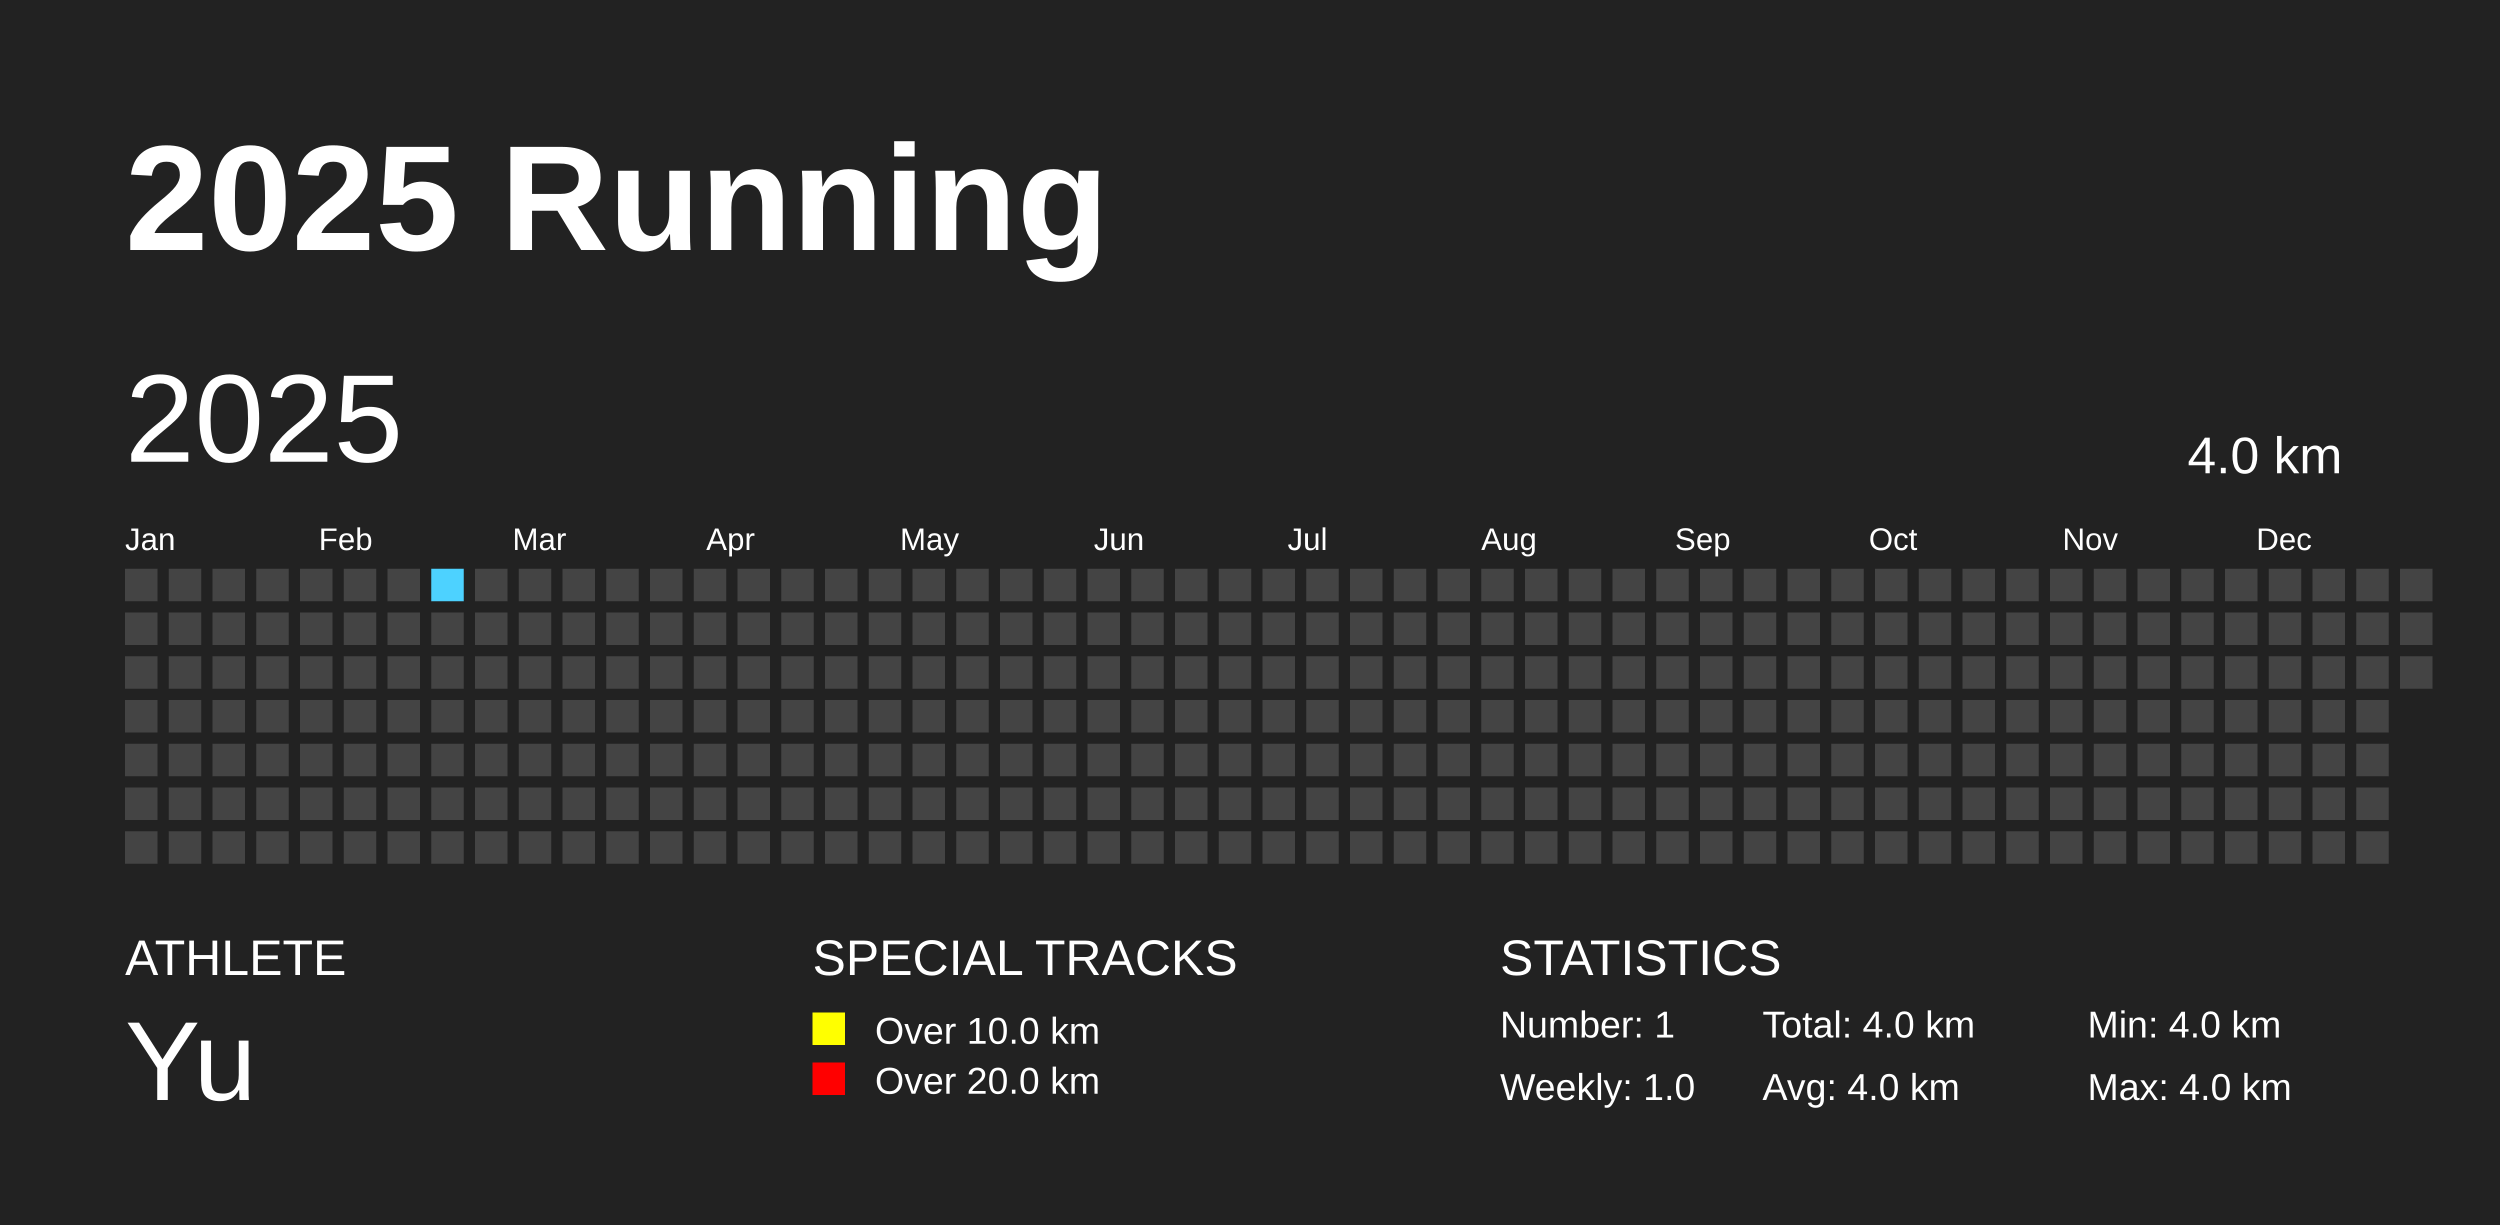
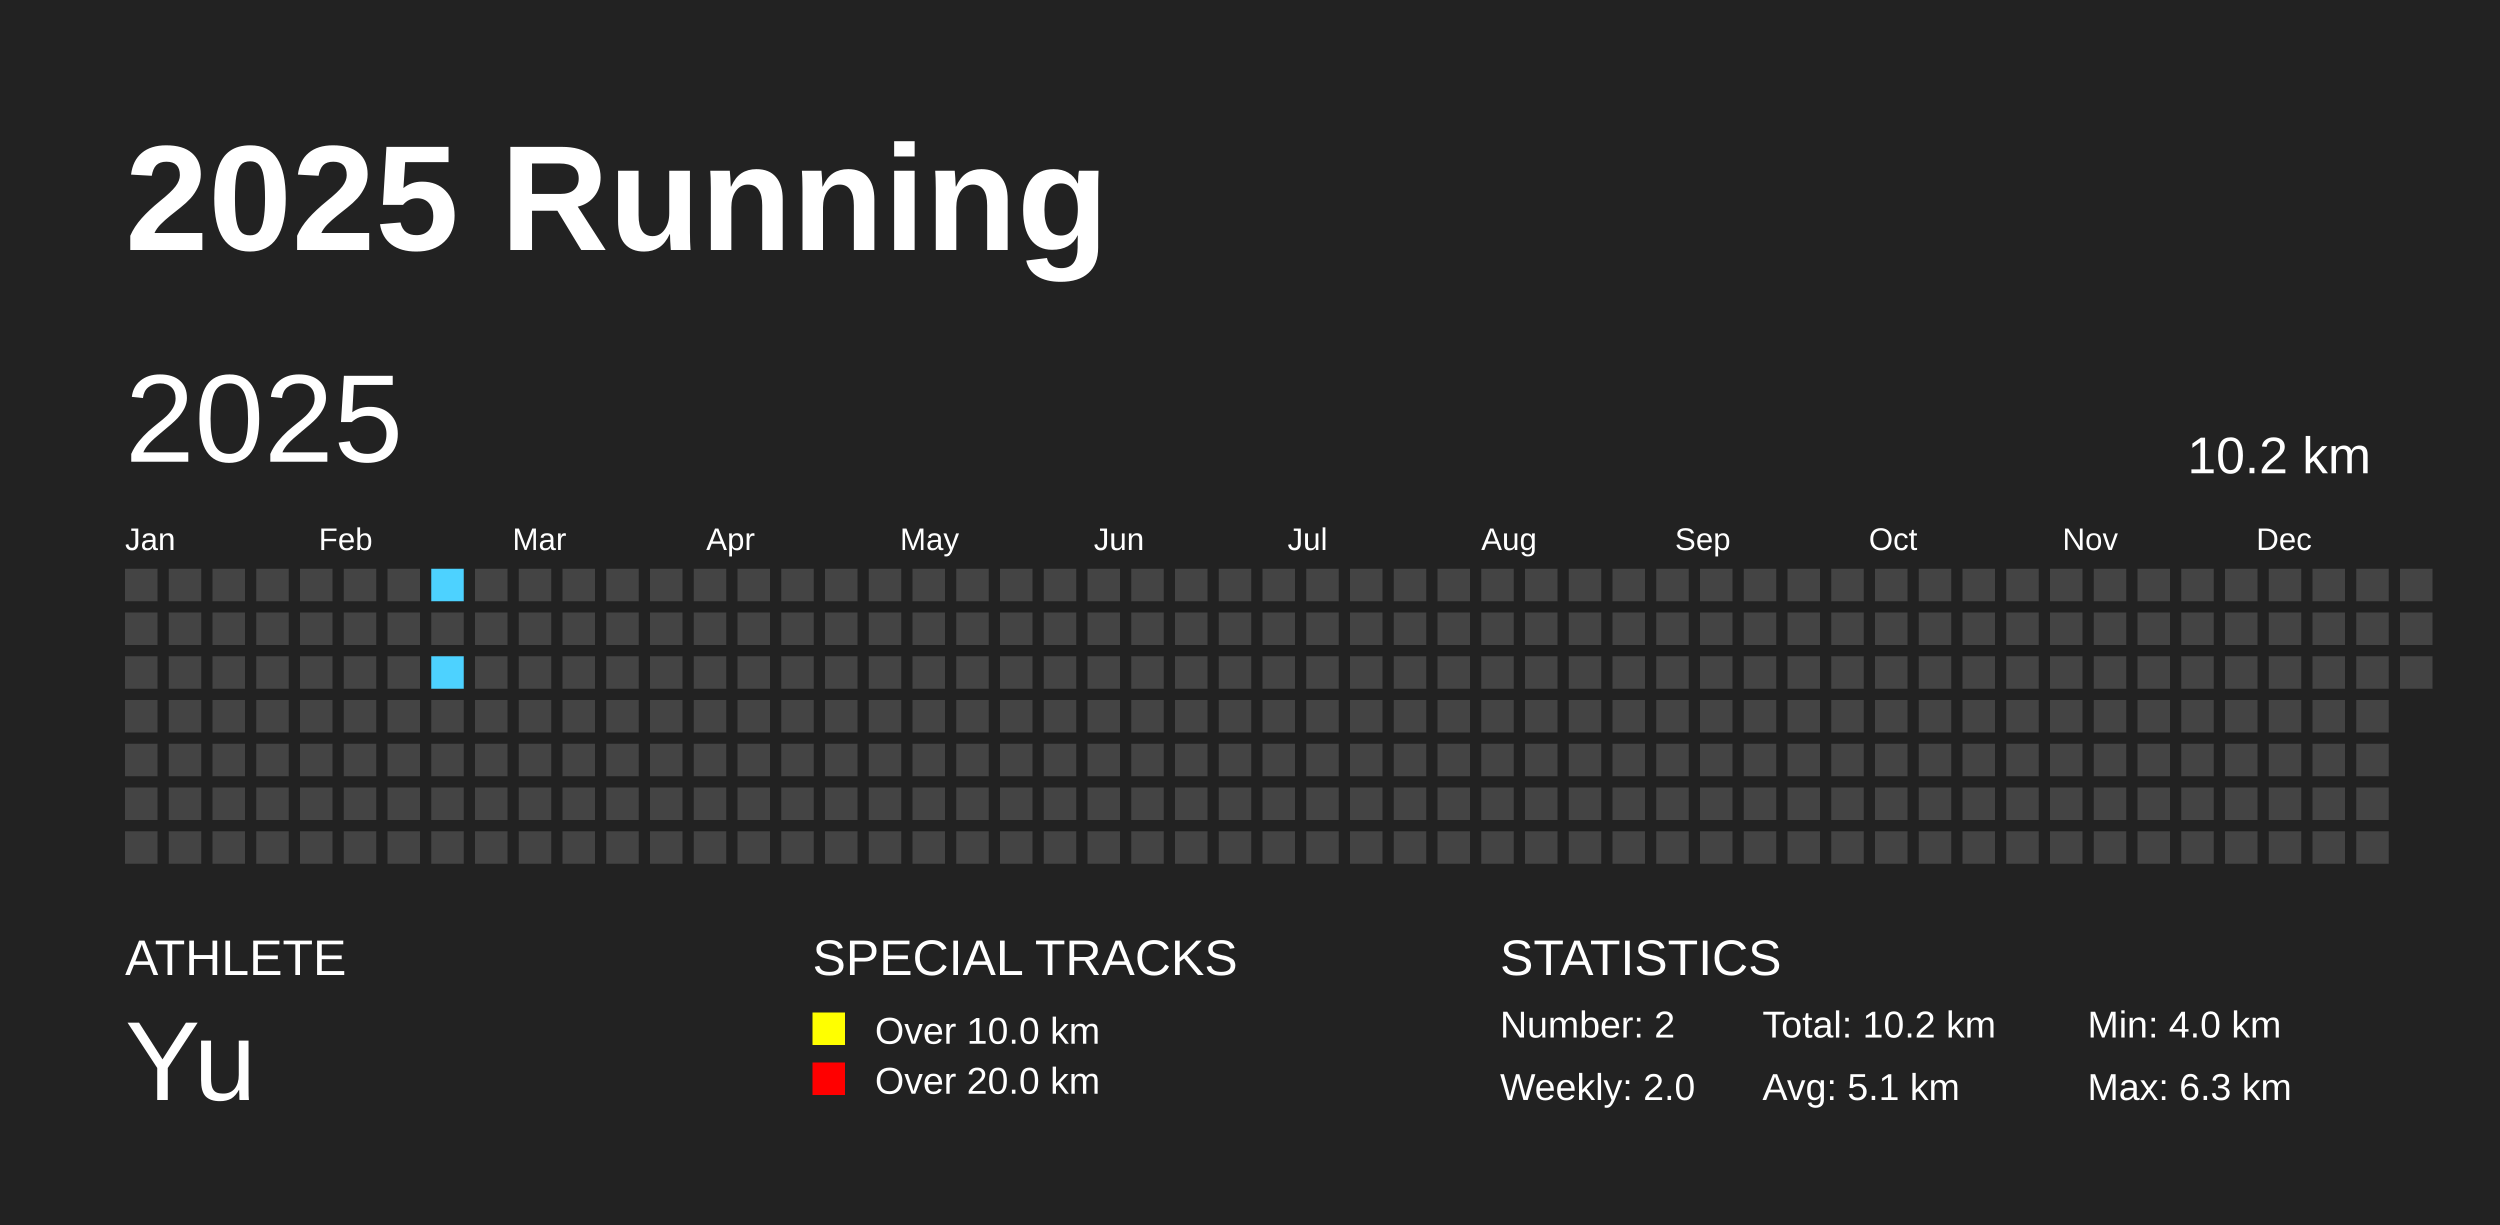
<svg xmlns="http://www.w3.org/2000/svg" baseProfile="full" height="98mm" version="1.1" viewBox="0,0,200,98" width="200mm">
  <defs />
  <rect fill="#222222" height="98" width="200" x="0" y="0" />
  <text fill="#FFFFFF" style="font-size:12px; font-family:Arial; font-weight:bold;" x="10" y="20">2025 Running</text>
  <text fill="#FFFFFF" style="font-size:4px; font-family:Arial" x="10" y="78">ATHLETE</text>
  <text fill="#FFFFFF" style="font-size:9px; font-family:Arial" x="10" y="88">Yu</text>
  <text fill="#FFFFFF" style="font-size:4px; font-family:Arial" x="65" y="78">SPECIAL TRACKS</text>
  <rect fill="yellow" height="2.6" width="2.6" x="65" y="81" />
  <text fill="#FFFFFF" style="font-size:3px; font-family:Arial" x="70" y="83.5">Over 10.0 km</text>
  <rect fill="red" height="2.6" width="2.6" x="65" y="85" />
  <text fill="#FFFFFF" style="font-size:3px; font-family:Arial" x="70" y="87.5">Over 20.0 km</text>
  <text fill="#FFFFFF" style="font-size:4px; font-family:Arial" x="120" y="78">STATISTICS</text>
-   <text fill="#FFFFFF" style="font-size:3px; font-family:Arial" x="120" y="83">Number: 1</text>
-   <text fill="#FFFFFF" style="font-size:3px; font-family:Arial" x="120" y="88">Weekly: 1.0</text>
-   <text fill="#FFFFFF" style="font-size:3px; font-family:Arial" x="141" y="83">Total: 4.0 km</text>
-   <text fill="#FFFFFF" style="font-size:3px; font-family:Arial" x="141" y="88">Avg: 4.0 km</text>
+   <text fill="#FFFFFF" style="font-size:3px; font-family:Arial" x="120" y="83">Number: 2</text>
+   <text fill="#FFFFFF" style="font-size:3px; font-family:Arial" x="120" y="88">Weekly: 2.0</text>
+   <text fill="#FFFFFF" style="font-size:3px; font-family:Arial" x="141" y="83">Total: 10.2 km</text>
+   <text fill="#FFFFFF" style="font-size:3px; font-family:Arial" x="141" y="88">Avg: 5.1 km</text>
  <text fill="#FFFFFF" style="font-size:3px; font-family:Arial" x="167" y="83">Min: 4.0 km</text>
-   <text fill="#FFFFFF" style="font-size:3px; font-family:Arial" x="167" y="88">Max: 4.0 km</text>
+   <text fill="#FFFFFF" style="font-size:3px; font-family:Arial" x="167" y="88">Max: 6.3 km</text>
  <text dominant-baseline="hanging" fill="#FFFFFF" style="font-size:10.0px; font-family:Arial;" x="10" y="30">2025</text>
-   <text dominant-baseline="hanging" fill="#FFFFFF" style="font-size:4.125px; font-family:Arial;" x="175" y="35">4.0 km</text>
+   <text dominant-baseline="hanging" fill="#FFFFFF" style="font-size:4.125px; font-family:Arial;" x="175" y="35">10.2 km</text>
  <text fill="#FFFFFF" style="font-size:2.5px; font-family:Arial" x="10.0" y="44">Jan</text>
  <text fill="#FFFFFF" style="font-size:2.5px; font-family:Arial" x="25.5" y="44">Feb</text>
  <text fill="#FFFFFF" style="font-size:2.5px; font-family:Arial" x="41.0" y="44">Mar</text>
  <text fill="#FFFFFF" style="font-size:2.5px; font-family:Arial" x="56.5" y="44">Apr</text>
  <text fill="#FFFFFF" style="font-size:2.5px; font-family:Arial" x="72.0" y="44">May</text>
  <text fill="#FFFFFF" style="font-size:2.5px; font-family:Arial" x="87.5" y="44">Jun</text>
  <text fill="#FFFFFF" style="font-size:2.5px; font-family:Arial" x="103.0" y="44">Jul</text>
  <text fill="#FFFFFF" style="font-size:2.5px; font-family:Arial" x="118.5" y="44">Aug</text>
  <text fill="#FFFFFF" style="font-size:2.5px; font-family:Arial" x="134.0" y="44">Sep</text>
  <text fill="#FFFFFF" style="font-size:2.5px; font-family:Arial" x="149.5" y="44">Oct</text>
  <text fill="#FFFFFF" style="font-size:2.5px; font-family:Arial" x="165.0" y="44">Nov</text>
  <text fill="#FFFFFF" style="font-size:2.5px; font-family:Arial" x="180.5" y="44">Dec</text>
  <rect fill="#444444" height="2.6" width="2.6" x="10.0" y="45.5" />
  <rect fill="#444444" height="2.6" width="2.6" x="10.0" y="49.0" />
  <rect fill="#444444" height="2.6" width="2.6" x="10.0" y="52.5" />
  <rect fill="#444444" height="2.6" width="2.6" x="10.0" y="56.0" />
  <rect fill="#444444" height="2.6" width="2.6" x="10.0" y="59.5" />
  <rect fill="#444444" height="2.6" width="2.6" x="10.0" y="63.0" />
  <rect fill="#444444" height="2.6" width="2.6" x="10.0" y="66.5" />
  <rect fill="#444444" height="2.6" width="2.6" x="13.5" y="45.5" />
  <rect fill="#444444" height="2.6" width="2.6" x="13.5" y="49.0" />
  <rect fill="#444444" height="2.6" width="2.6" x="13.5" y="52.5" />
  <rect fill="#444444" height="2.6" width="2.6" x="13.5" y="56.0" />
  <rect fill="#444444" height="2.6" width="2.6" x="13.5" y="59.5" />
  <rect fill="#444444" height="2.6" width="2.6" x="13.5" y="63.0" />
  <rect fill="#444444" height="2.6" width="2.6" x="13.5" y="66.5" />
  <rect fill="#444444" height="2.6" width="2.6" x="17.0" y="45.5" />
  <rect fill="#444444" height="2.6" width="2.6" x="17.0" y="49.0" />
  <rect fill="#444444" height="2.6" width="2.6" x="17.0" y="52.5" />
  <rect fill="#444444" height="2.6" width="2.6" x="17.0" y="56.0" />
  <rect fill="#444444" height="2.6" width="2.6" x="17.0" y="59.5" />
  <rect fill="#444444" height="2.6" width="2.6" x="17.0" y="63.0" />
  <rect fill="#444444" height="2.6" width="2.6" x="17.0" y="66.5" />
  <rect fill="#444444" height="2.6" width="2.6" x="20.5" y="45.5" />
  <rect fill="#444444" height="2.6" width="2.6" x="20.5" y="49.0" />
  <rect fill="#444444" height="2.6" width="2.6" x="20.5" y="52.5" />
  <rect fill="#444444" height="2.6" width="2.6" x="20.5" y="56.0" />
  <rect fill="#444444" height="2.6" width="2.6" x="20.5" y="59.5" />
  <rect fill="#444444" height="2.6" width="2.6" x="20.5" y="63.0" />
  <rect fill="#444444" height="2.6" width="2.6" x="20.5" y="66.5" />
  <rect fill="#444444" height="2.6" width="2.6" x="24.0" y="45.5" />
  <rect fill="#444444" height="2.6" width="2.6" x="24.0" y="49.0" />
  <rect fill="#444444" height="2.6" width="2.6" x="24.0" y="52.5" />
  <rect fill="#444444" height="2.6" width="2.6" x="24.0" y="56.0" />
  <rect fill="#444444" height="2.6" width="2.6" x="24.0" y="59.5" />
  <rect fill="#444444" height="2.6" width="2.6" x="24.0" y="63.0" />
  <rect fill="#444444" height="2.6" width="2.6" x="24.0" y="66.5" />
  <rect fill="#444444" height="2.6" width="2.6" x="27.5" y="45.5" />
  <rect fill="#444444" height="2.6" width="2.6" x="27.5" y="49.0" />
  <rect fill="#444444" height="2.6" width="2.6" x="27.5" y="52.5" />
  <rect fill="#444444" height="2.6" width="2.6" x="27.5" y="56.0" />
  <rect fill="#444444" height="2.6" width="2.6" x="27.5" y="59.5" />
  <rect fill="#444444" height="2.6" width="2.6" x="27.5" y="63.0" />
  <rect fill="#444444" height="2.6" width="2.6" x="27.5" y="66.5" />
  <rect fill="#444444" height="2.6" width="2.6" x="31.0" y="45.5" />
  <rect fill="#444444" height="2.6" width="2.6" x="31.0" y="49.0" />
  <rect fill="#444444" height="2.6" width="2.6" x="31.0" y="52.5" />
  <rect fill="#444444" height="2.6" width="2.6" x="31.0" y="56.0" />
  <rect fill="#444444" height="2.6" width="2.6" x="31.0" y="59.5" />
  <rect fill="#444444" height="2.6" width="2.6" x="31.0" y="63.0" />
  <rect fill="#444444" height="2.6" width="2.6" x="31.0" y="66.5" />
  <rect fill="#4DD2FF" height="2.6" width="2.6" x="34.5" y="45.5" />
  <rect fill="#444444" height="2.6" width="2.6" x="34.5" y="49.0" />
-   <rect fill="#444444" height="2.6" width="2.6" x="34.5" y="52.5" />
+   <rect fill="#4DD2FF" height="2.6" width="2.6" x="34.5" y="52.5" />
  <rect fill="#444444" height="2.6" width="2.6" x="34.5" y="56.0" />
  <rect fill="#444444" height="2.6" width="2.6" x="34.5" y="59.5" />
  <rect fill="#444444" height="2.6" width="2.6" x="34.5" y="63.0" />
  <rect fill="#444444" height="2.6" width="2.6" x="34.5" y="66.5" />
  <rect fill="#444444" height="2.6" width="2.6" x="38.0" y="45.5" />
  <rect fill="#444444" height="2.6" width="2.6" x="38.0" y="49.0" />
  <rect fill="#444444" height="2.6" width="2.6" x="38.0" y="52.5" />
  <rect fill="#444444" height="2.6" width="2.6" x="38.0" y="56.0" />
  <rect fill="#444444" height="2.6" width="2.6" x="38.0" y="59.5" />
  <rect fill="#444444" height="2.6" width="2.6" x="38.0" y="63.0" />
  <rect fill="#444444" height="2.6" width="2.6" x="38.0" y="66.5" />
  <rect fill="#444444" height="2.6" width="2.6" x="41.5" y="45.5" />
  <rect fill="#444444" height="2.6" width="2.6" x="41.5" y="49.0" />
  <rect fill="#444444" height="2.6" width="2.6" x="41.5" y="52.5" />
  <rect fill="#444444" height="2.6" width="2.6" x="41.5" y="56.0" />
  <rect fill="#444444" height="2.6" width="2.6" x="41.5" y="59.5" />
  <rect fill="#444444" height="2.6" width="2.6" x="41.5" y="63.0" />
  <rect fill="#444444" height="2.6" width="2.6" x="41.5" y="66.5" />
  <rect fill="#444444" height="2.6" width="2.6" x="45.0" y="45.5" />
  <rect fill="#444444" height="2.6" width="2.6" x="45.0" y="49.0" />
  <rect fill="#444444" height="2.6" width="2.6" x="45.0" y="52.5" />
  <rect fill="#444444" height="2.6" width="2.6" x="45.0" y="56.0" />
  <rect fill="#444444" height="2.6" width="2.6" x="45.0" y="59.5" />
  <rect fill="#444444" height="2.6" width="2.6" x="45.0" y="63.0" />
  <rect fill="#444444" height="2.6" width="2.6" x="45.0" y="66.5" />
  <rect fill="#444444" height="2.6" width="2.6" x="48.5" y="45.5" />
  <rect fill="#444444" height="2.6" width="2.6" x="48.5" y="49.0" />
  <rect fill="#444444" height="2.6" width="2.6" x="48.5" y="52.5" />
  <rect fill="#444444" height="2.6" width="2.6" x="48.5" y="56.0" />
  <rect fill="#444444" height="2.6" width="2.6" x="48.5" y="59.5" />
  <rect fill="#444444" height="2.6" width="2.6" x="48.5" y="63.0" />
  <rect fill="#444444" height="2.6" width="2.6" x="48.5" y="66.5" />
  <rect fill="#444444" height="2.6" width="2.6" x="52.0" y="45.5" />
  <rect fill="#444444" height="2.6" width="2.6" x="52.0" y="49.0" />
  <rect fill="#444444" height="2.6" width="2.6" x="52.0" y="52.5" />
  <rect fill="#444444" height="2.6" width="2.6" x="52.0" y="56.0" />
  <rect fill="#444444" height="2.6" width="2.6" x="52.0" y="59.5" />
  <rect fill="#444444" height="2.6" width="2.6" x="52.0" y="63.0" />
  <rect fill="#444444" height="2.6" width="2.6" x="52.0" y="66.5" />
  <rect fill="#444444" height="2.6" width="2.6" x="55.5" y="45.5" />
  <rect fill="#444444" height="2.6" width="2.6" x="55.5" y="49.0" />
  <rect fill="#444444" height="2.6" width="2.6" x="55.5" y="52.5" />
  <rect fill="#444444" height="2.6" width="2.6" x="55.5" y="56.0" />
  <rect fill="#444444" height="2.6" width="2.6" x="55.5" y="59.5" />
  <rect fill="#444444" height="2.6" width="2.6" x="55.5" y="63.0" />
  <rect fill="#444444" height="2.6" width="2.6" x="55.5" y="66.5" />
  <rect fill="#444444" height="2.6" width="2.6" x="59.0" y="45.5" />
  <rect fill="#444444" height="2.6" width="2.6" x="59.0" y="49.0" />
  <rect fill="#444444" height="2.6" width="2.6" x="59.0" y="52.5" />
  <rect fill="#444444" height="2.6" width="2.6" x="59.0" y="56.0" />
  <rect fill="#444444" height="2.6" width="2.6" x="59.0" y="59.5" />
  <rect fill="#444444" height="2.6" width="2.6" x="59.0" y="63.0" />
  <rect fill="#444444" height="2.6" width="2.6" x="59.0" y="66.5" />
  <rect fill="#444444" height="2.6" width="2.6" x="62.5" y="45.5" />
  <rect fill="#444444" height="2.6" width="2.6" x="62.5" y="49.0" />
  <rect fill="#444444" height="2.6" width="2.6" x="62.5" y="52.5" />
  <rect fill="#444444" height="2.6" width="2.6" x="62.5" y="56.0" />
  <rect fill="#444444" height="2.6" width="2.6" x="62.5" y="59.5" />
  <rect fill="#444444" height="2.6" width="2.6" x="62.5" y="63.0" />
  <rect fill="#444444" height="2.6" width="2.6" x="62.5" y="66.5" />
  <rect fill="#444444" height="2.6" width="2.6" x="66.0" y="45.5" />
  <rect fill="#444444" height="2.6" width="2.6" x="66.0" y="49.0" />
  <rect fill="#444444" height="2.6" width="2.6" x="66.0" y="52.5" />
  <rect fill="#444444" height="2.6" width="2.6" x="66.0" y="56.0" />
  <rect fill="#444444" height="2.6" width="2.6" x="66.0" y="59.5" />
  <rect fill="#444444" height="2.6" width="2.6" x="66.0" y="63.0" />
  <rect fill="#444444" height="2.6" width="2.6" x="66.0" y="66.5" />
  <rect fill="#444444" height="2.6" width="2.6" x="69.5" y="45.5" />
  <rect fill="#444444" height="2.6" width="2.6" x="69.5" y="49.0" />
  <rect fill="#444444" height="2.6" width="2.6" x="69.5" y="52.5" />
  <rect fill="#444444" height="2.6" width="2.6" x="69.5" y="56.0" />
  <rect fill="#444444" height="2.6" width="2.6" x="69.5" y="59.5" />
  <rect fill="#444444" height="2.6" width="2.6" x="69.5" y="63.0" />
  <rect fill="#444444" height="2.6" width="2.6" x="69.5" y="66.5" />
  <rect fill="#444444" height="2.6" width="2.6" x="73.0" y="45.5" />
  <rect fill="#444444" height="2.6" width="2.6" x="73.0" y="49.0" />
  <rect fill="#444444" height="2.6" width="2.6" x="73.0" y="52.5" />
  <rect fill="#444444" height="2.6" width="2.6" x="73.0" y="56.0" />
  <rect fill="#444444" height="2.6" width="2.6" x="73.0" y="59.5" />
  <rect fill="#444444" height="2.6" width="2.6" x="73.0" y="63.0" />
  <rect fill="#444444" height="2.6" width="2.6" x="73.0" y="66.5" />
  <rect fill="#444444" height="2.6" width="2.6" x="76.5" y="45.5" />
  <rect fill="#444444" height="2.6" width="2.6" x="76.5" y="49.0" />
  <rect fill="#444444" height="2.6" width="2.6" x="76.5" y="52.5" />
  <rect fill="#444444" height="2.6" width="2.6" x="76.5" y="56.0" />
  <rect fill="#444444" height="2.6" width="2.6" x="76.5" y="59.5" />
  <rect fill="#444444" height="2.6" width="2.6" x="76.5" y="63.0" />
  <rect fill="#444444" height="2.6" width="2.6" x="76.5" y="66.5" />
  <rect fill="#444444" height="2.6" width="2.6" x="80.0" y="45.5" />
  <rect fill="#444444" height="2.6" width="2.6" x="80.0" y="49.0" />
  <rect fill="#444444" height="2.6" width="2.6" x="80.0" y="52.5" />
  <rect fill="#444444" height="2.6" width="2.6" x="80.0" y="56.0" />
  <rect fill="#444444" height="2.6" width="2.6" x="80.0" y="59.5" />
  <rect fill="#444444" height="2.6" width="2.6" x="80.0" y="63.0" />
  <rect fill="#444444" height="2.6" width="2.6" x="80.0" y="66.5" />
  <rect fill="#444444" height="2.6" width="2.6" x="83.5" y="45.5" />
  <rect fill="#444444" height="2.6" width="2.6" x="83.5" y="49.0" />
  <rect fill="#444444" height="2.6" width="2.6" x="83.5" y="52.5" />
  <rect fill="#444444" height="2.6" width="2.6" x="83.5" y="56.0" />
  <rect fill="#444444" height="2.6" width="2.6" x="83.5" y="59.5" />
  <rect fill="#444444" height="2.6" width="2.6" x="83.5" y="63.0" />
  <rect fill="#444444" height="2.6" width="2.6" x="83.5" y="66.5" />
  <rect fill="#444444" height="2.6" width="2.6" x="87.0" y="45.5" />
  <rect fill="#444444" height="2.6" width="2.6" x="87.0" y="49.0" />
  <rect fill="#444444" height="2.6" width="2.6" x="87.0" y="52.5" />
  <rect fill="#444444" height="2.6" width="2.6" x="87.0" y="56.0" />
  <rect fill="#444444" height="2.6" width="2.6" x="87.0" y="59.5" />
  <rect fill="#444444" height="2.6" width="2.6" x="87.0" y="63.0" />
  <rect fill="#444444" height="2.6" width="2.6" x="87.0" y="66.5" />
  <rect fill="#444444" height="2.6" width="2.6" x="90.5" y="45.5" />
  <rect fill="#444444" height="2.6" width="2.6" x="90.5" y="49.0" />
  <rect fill="#444444" height="2.6" width="2.6" x="90.5" y="52.5" />
  <rect fill="#444444" height="2.6" width="2.6" x="90.5" y="56.0" />
  <rect fill="#444444" height="2.6" width="2.6" x="90.5" y="59.5" />
  <rect fill="#444444" height="2.6" width="2.6" x="90.5" y="63.0" />
  <rect fill="#444444" height="2.6" width="2.6" x="90.5" y="66.5" />
  <rect fill="#444444" height="2.6" width="2.6" x="94.0" y="45.5" />
  <rect fill="#444444" height="2.6" width="2.6" x="94.0" y="49.0" />
  <rect fill="#444444" height="2.6" width="2.6" x="94.0" y="52.5" />
  <rect fill="#444444" height="2.6" width="2.6" x="94.0" y="56.0" />
  <rect fill="#444444" height="2.6" width="2.6" x="94.0" y="59.5" />
  <rect fill="#444444" height="2.6" width="2.6" x="94.0" y="63.0" />
  <rect fill="#444444" height="2.6" width="2.6" x="94.0" y="66.5" />
  <rect fill="#444444" height="2.6" width="2.6" x="97.5" y="45.5" />
  <rect fill="#444444" height="2.6" width="2.6" x="97.5" y="49.0" />
  <rect fill="#444444" height="2.6" width="2.6" x="97.5" y="52.5" />
  <rect fill="#444444" height="2.6" width="2.6" x="97.5" y="56.0" />
  <rect fill="#444444" height="2.6" width="2.6" x="97.5" y="59.5" />
  <rect fill="#444444" height="2.6" width="2.6" x="97.5" y="63.0" />
  <rect fill="#444444" height="2.6" width="2.6" x="97.5" y="66.5" />
  <rect fill="#444444" height="2.6" width="2.6" x="101.0" y="45.5" />
  <rect fill="#444444" height="2.6" width="2.6" x="101.0" y="49.0" />
  <rect fill="#444444" height="2.6" width="2.6" x="101.0" y="52.5" />
  <rect fill="#444444" height="2.6" width="2.6" x="101.0" y="56.0" />
  <rect fill="#444444" height="2.6" width="2.6" x="101.0" y="59.5" />
  <rect fill="#444444" height="2.6" width="2.6" x="101.0" y="63.0" />
  <rect fill="#444444" height="2.6" width="2.6" x="101.0" y="66.5" />
  <rect fill="#444444" height="2.6" width="2.6" x="104.5" y="45.5" />
  <rect fill="#444444" height="2.6" width="2.6" x="104.5" y="49.0" />
  <rect fill="#444444" height="2.6" width="2.6" x="104.5" y="52.5" />
  <rect fill="#444444" height="2.6" width="2.6" x="104.5" y="56.0" />
  <rect fill="#444444" height="2.6" width="2.6" x="104.5" y="59.5" />
  <rect fill="#444444" height="2.6" width="2.6" x="104.5" y="63.0" />
  <rect fill="#444444" height="2.6" width="2.6" x="104.5" y="66.5" />
  <rect fill="#444444" height="2.6" width="2.6" x="108.0" y="45.5" />
  <rect fill="#444444" height="2.6" width="2.6" x="108.0" y="49.0" />
  <rect fill="#444444" height="2.6" width="2.6" x="108.0" y="52.5" />
  <rect fill="#444444" height="2.6" width="2.6" x="108.0" y="56.0" />
  <rect fill="#444444" height="2.6" width="2.6" x="108.0" y="59.5" />
  <rect fill="#444444" height="2.6" width="2.6" x="108.0" y="63.0" />
  <rect fill="#444444" height="2.6" width="2.6" x="108.0" y="66.5" />
  <rect fill="#444444" height="2.6" width="2.6" x="111.5" y="45.5" />
  <rect fill="#444444" height="2.6" width="2.6" x="111.5" y="49.0" />
  <rect fill="#444444" height="2.6" width="2.6" x="111.5" y="52.5" />
  <rect fill="#444444" height="2.6" width="2.6" x="111.5" y="56.0" />
  <rect fill="#444444" height="2.6" width="2.6" x="111.5" y="59.5" />
  <rect fill="#444444" height="2.6" width="2.6" x="111.5" y="63.0" />
  <rect fill="#444444" height="2.6" width="2.6" x="111.5" y="66.5" />
  <rect fill="#444444" height="2.6" width="2.6" x="115.0" y="45.5" />
  <rect fill="#444444" height="2.6" width="2.6" x="115.0" y="49.0" />
  <rect fill="#444444" height="2.6" width="2.6" x="115.0" y="52.5" />
  <rect fill="#444444" height="2.6" width="2.6" x="115.0" y="56.0" />
  <rect fill="#444444" height="2.6" width="2.6" x="115.0" y="59.5" />
  <rect fill="#444444" height="2.6" width="2.6" x="115.0" y="63.0" />
  <rect fill="#444444" height="2.6" width="2.6" x="115.0" y="66.5" />
  <rect fill="#444444" height="2.6" width="2.6" x="118.5" y="45.5" />
  <rect fill="#444444" height="2.6" width="2.6" x="118.5" y="49.0" />
  <rect fill="#444444" height="2.6" width="2.6" x="118.5" y="52.5" />
  <rect fill="#444444" height="2.6" width="2.6" x="118.5" y="56.0" />
  <rect fill="#444444" height="2.6" width="2.6" x="118.5" y="59.5" />
  <rect fill="#444444" height="2.6" width="2.6" x="118.5" y="63.0" />
  <rect fill="#444444" height="2.6" width="2.6" x="118.5" y="66.5" />
  <rect fill="#444444" height="2.6" width="2.6" x="122.0" y="45.5" />
  <rect fill="#444444" height="2.6" width="2.6" x="122.0" y="49.0" />
  <rect fill="#444444" height="2.6" width="2.6" x="122.0" y="52.5" />
  <rect fill="#444444" height="2.6" width="2.6" x="122.0" y="56.0" />
  <rect fill="#444444" height="2.6" width="2.6" x="122.0" y="59.5" />
  <rect fill="#444444" height="2.6" width="2.6" x="122.0" y="63.0" />
  <rect fill="#444444" height="2.6" width="2.6" x="122.0" y="66.5" />
  <rect fill="#444444" height="2.6" width="2.6" x="125.5" y="45.5" />
  <rect fill="#444444" height="2.6" width="2.6" x="125.5" y="49.0" />
  <rect fill="#444444" height="2.6" width="2.6" x="125.5" y="52.5" />
  <rect fill="#444444" height="2.6" width="2.6" x="125.5" y="56.0" />
  <rect fill="#444444" height="2.6" width="2.6" x="125.5" y="59.5" />
  <rect fill="#444444" height="2.6" width="2.6" x="125.5" y="63.0" />
  <rect fill="#444444" height="2.6" width="2.6" x="125.5" y="66.5" />
  <rect fill="#444444" height="2.6" width="2.6" x="129.0" y="45.5" />
  <rect fill="#444444" height="2.6" width="2.6" x="129.0" y="49.0" />
  <rect fill="#444444" height="2.6" width="2.6" x="129.0" y="52.5" />
  <rect fill="#444444" height="2.6" width="2.6" x="129.0" y="56.0" />
  <rect fill="#444444" height="2.6" width="2.6" x="129.0" y="59.5" />
  <rect fill="#444444" height="2.6" width="2.6" x="129.0" y="63.0" />
  <rect fill="#444444" height="2.6" width="2.6" x="129.0" y="66.5" />
  <rect fill="#444444" height="2.6" width="2.6" x="132.5" y="45.5" />
  <rect fill="#444444" height="2.6" width="2.6" x="132.5" y="49.0" />
  <rect fill="#444444" height="2.6" width="2.6" x="132.5" y="52.5" />
  <rect fill="#444444" height="2.6" width="2.6" x="132.5" y="56.0" />
  <rect fill="#444444" height="2.6" width="2.6" x="132.5" y="59.5" />
  <rect fill="#444444" height="2.6" width="2.6" x="132.5" y="63.0" />
  <rect fill="#444444" height="2.6" width="2.6" x="132.5" y="66.5" />
  <rect fill="#444444" height="2.6" width="2.6" x="136.0" y="45.5" />
  <rect fill="#444444" height="2.6" width="2.6" x="136.0" y="49.0" />
  <rect fill="#444444" height="2.6" width="2.6" x="136.0" y="52.5" />
  <rect fill="#444444" height="2.6" width="2.6" x="136.0" y="56.0" />
  <rect fill="#444444" height="2.6" width="2.6" x="136.0" y="59.5" />
  <rect fill="#444444" height="2.6" width="2.6" x="136.0" y="63.0" />
  <rect fill="#444444" height="2.6" width="2.6" x="136.0" y="66.5" />
  <rect fill="#444444" height="2.6" width="2.6" x="139.5" y="45.5" />
  <rect fill="#444444" height="2.6" width="2.6" x="139.5" y="49.0" />
  <rect fill="#444444" height="2.6" width="2.6" x="139.5" y="52.5" />
  <rect fill="#444444" height="2.6" width="2.6" x="139.5" y="56.0" />
  <rect fill="#444444" height="2.6" width="2.6" x="139.5" y="59.5" />
  <rect fill="#444444" height="2.6" width="2.6" x="139.5" y="63.0" />
  <rect fill="#444444" height="2.6" width="2.6" x="139.5" y="66.5" />
  <rect fill="#444444" height="2.6" width="2.6" x="143.0" y="45.5" />
  <rect fill="#444444" height="2.6" width="2.6" x="143.0" y="49.0" />
  <rect fill="#444444" height="2.6" width="2.6" x="143.0" y="52.5" />
  <rect fill="#444444" height="2.6" width="2.6" x="143.0" y="56.0" />
  <rect fill="#444444" height="2.6" width="2.6" x="143.0" y="59.5" />
  <rect fill="#444444" height="2.6" width="2.6" x="143.0" y="63.0" />
  <rect fill="#444444" height="2.6" width="2.6" x="143.0" y="66.5" />
  <rect fill="#444444" height="2.6" width="2.6" x="146.5" y="45.5" />
  <rect fill="#444444" height="2.6" width="2.6" x="146.5" y="49.0" />
  <rect fill="#444444" height="2.6" width="2.6" x="146.5" y="52.5" />
  <rect fill="#444444" height="2.6" width="2.6" x="146.5" y="56.0" />
  <rect fill="#444444" height="2.6" width="2.6" x="146.5" y="59.5" />
  <rect fill="#444444" height="2.6" width="2.6" x="146.5" y="63.0" />
  <rect fill="#444444" height="2.6" width="2.6" x="146.5" y="66.5" />
  <rect fill="#444444" height="2.6" width="2.6" x="150.0" y="45.5" />
  <rect fill="#444444" height="2.6" width="2.6" x="150.0" y="49.0" />
  <rect fill="#444444" height="2.6" width="2.6" x="150.0" y="52.5" />
  <rect fill="#444444" height="2.6" width="2.6" x="150.0" y="56.0" />
  <rect fill="#444444" height="2.6" width="2.6" x="150.0" y="59.5" />
  <rect fill="#444444" height="2.6" width="2.6" x="150.0" y="63.0" />
  <rect fill="#444444" height="2.6" width="2.6" x="150.0" y="66.5" />
  <rect fill="#444444" height="2.6" width="2.6" x="153.5" y="45.5" />
  <rect fill="#444444" height="2.6" width="2.6" x="153.5" y="49.0" />
  <rect fill="#444444" height="2.6" width="2.6" x="153.5" y="52.5" />
  <rect fill="#444444" height="2.6" width="2.6" x="153.5" y="56.0" />
  <rect fill="#444444" height="2.6" width="2.6" x="153.5" y="59.5" />
  <rect fill="#444444" height="2.6" width="2.6" x="153.5" y="63.0" />
  <rect fill="#444444" height="2.6" width="2.6" x="153.5" y="66.5" />
  <rect fill="#444444" height="2.6" width="2.6" x="157.0" y="45.5" />
  <rect fill="#444444" height="2.6" width="2.6" x="157.0" y="49.0" />
  <rect fill="#444444" height="2.6" width="2.6" x="157.0" y="52.5" />
  <rect fill="#444444" height="2.6" width="2.6" x="157.0" y="56.0" />
  <rect fill="#444444" height="2.6" width="2.6" x="157.0" y="59.5" />
  <rect fill="#444444" height="2.6" width="2.6" x="157.0" y="63.0" />
  <rect fill="#444444" height="2.6" width="2.6" x="157.0" y="66.5" />
  <rect fill="#444444" height="2.6" width="2.6" x="160.5" y="45.5" />
  <rect fill="#444444" height="2.6" width="2.6" x="160.5" y="49.0" />
  <rect fill="#444444" height="2.6" width="2.6" x="160.5" y="52.5" />
  <rect fill="#444444" height="2.6" width="2.6" x="160.5" y="56.0" />
  <rect fill="#444444" height="2.6" width="2.6" x="160.5" y="59.5" />
  <rect fill="#444444" height="2.6" width="2.6" x="160.5" y="63.0" />
  <rect fill="#444444" height="2.6" width="2.6" x="160.5" y="66.5" />
  <rect fill="#444444" height="2.6" width="2.6" x="164.0" y="45.5" />
  <rect fill="#444444" height="2.6" width="2.6" x="164.0" y="49.0" />
  <rect fill="#444444" height="2.6" width="2.6" x="164.0" y="52.5" />
  <rect fill="#444444" height="2.6" width="2.6" x="164.0" y="56.0" />
  <rect fill="#444444" height="2.6" width="2.6" x="164.0" y="59.5" />
  <rect fill="#444444" height="2.6" width="2.6" x="164.0" y="63.0" />
  <rect fill="#444444" height="2.6" width="2.6" x="164.0" y="66.5" />
  <rect fill="#444444" height="2.6" width="2.6" x="167.5" y="45.5" />
  <rect fill="#444444" height="2.6" width="2.6" x="167.5" y="49.0" />
  <rect fill="#444444" height="2.6" width="2.6" x="167.5" y="52.5" />
  <rect fill="#444444" height="2.6" width="2.6" x="167.5" y="56.0" />
  <rect fill="#444444" height="2.6" width="2.6" x="167.5" y="59.5" />
  <rect fill="#444444" height="2.6" width="2.6" x="167.5" y="63.0" />
  <rect fill="#444444" height="2.6" width="2.6" x="167.5" y="66.5" />
  <rect fill="#444444" height="2.6" width="2.6" x="171.0" y="45.5" />
  <rect fill="#444444" height="2.6" width="2.6" x="171.0" y="49.0" />
  <rect fill="#444444" height="2.6" width="2.6" x="171.0" y="52.5" />
  <rect fill="#444444" height="2.6" width="2.6" x="171.0" y="56.0" />
  <rect fill="#444444" height="2.6" width="2.6" x="171.0" y="59.5" />
  <rect fill="#444444" height="2.6" width="2.6" x="171.0" y="63.0" />
  <rect fill="#444444" height="2.6" width="2.6" x="171.0" y="66.5" />
  <rect fill="#444444" height="2.6" width="2.6" x="174.5" y="45.5" />
  <rect fill="#444444" height="2.6" width="2.6" x="174.5" y="49.0" />
  <rect fill="#444444" height="2.6" width="2.6" x="174.5" y="52.5" />
  <rect fill="#444444" height="2.6" width="2.6" x="174.5" y="56.0" />
  <rect fill="#444444" height="2.6" width="2.6" x="174.5" y="59.5" />
  <rect fill="#444444" height="2.6" width="2.6" x="174.5" y="63.0" />
  <rect fill="#444444" height="2.6" width="2.6" x="174.5" y="66.5" />
  <rect fill="#444444" height="2.6" width="2.6" x="178.0" y="45.5" />
  <rect fill="#444444" height="2.6" width="2.6" x="178.0" y="49.0" />
  <rect fill="#444444" height="2.6" width="2.6" x="178.0" y="52.5" />
  <rect fill="#444444" height="2.6" width="2.6" x="178.0" y="56.0" />
  <rect fill="#444444" height="2.6" width="2.6" x="178.0" y="59.5" />
  <rect fill="#444444" height="2.6" width="2.6" x="178.0" y="63.0" />
  <rect fill="#444444" height="2.6" width="2.6" x="178.0" y="66.5" />
  <rect fill="#444444" height="2.6" width="2.6" x="181.5" y="45.5" />
  <rect fill="#444444" height="2.6" width="2.6" x="181.5" y="49.0" />
  <rect fill="#444444" height="2.6" width="2.6" x="181.5" y="52.5" />
  <rect fill="#444444" height="2.6" width="2.6" x="181.5" y="56.0" />
  <rect fill="#444444" height="2.6" width="2.6" x="181.5" y="59.5" />
  <rect fill="#444444" height="2.6" width="2.6" x="181.5" y="63.0" />
  <rect fill="#444444" height="2.6" width="2.6" x="181.5" y="66.5" />
  <rect fill="#444444" height="2.6" width="2.6" x="185.0" y="45.5" />
  <rect fill="#444444" height="2.6" width="2.6" x="185.0" y="49.0" />
  <rect fill="#444444" height="2.6" width="2.6" x="185.0" y="52.5" />
  <rect fill="#444444" height="2.6" width="2.6" x="185.0" y="56.0" />
  <rect fill="#444444" height="2.6" width="2.6" x="185.0" y="59.5" />
  <rect fill="#444444" height="2.6" width="2.6" x="185.0" y="63.0" />
  <rect fill="#444444" height="2.6" width="2.6" x="185.0" y="66.5" />
  <rect fill="#444444" height="2.6" width="2.6" x="188.5" y="45.5" />
  <rect fill="#444444" height="2.6" width="2.6" x="188.5" y="49.0" />
  <rect fill="#444444" height="2.6" width="2.6" x="188.5" y="52.5" />
  <rect fill="#444444" height="2.6" width="2.6" x="188.5" y="56.0" />
  <rect fill="#444444" height="2.6" width="2.6" x="188.5" y="59.5" />
  <rect fill="#444444" height="2.6" width="2.6" x="188.5" y="63.0" />
  <rect fill="#444444" height="2.6" width="2.6" x="188.5" y="66.5" />
  <rect fill="#444444" height="2.6" width="2.6" x="192.0" y="45.5" />
  <rect fill="#444444" height="2.6" width="2.6" x="192.0" y="49.0" />
  <rect fill="#444444" height="2.6" width="2.6" x="192.0" y="52.5" />
</svg>
